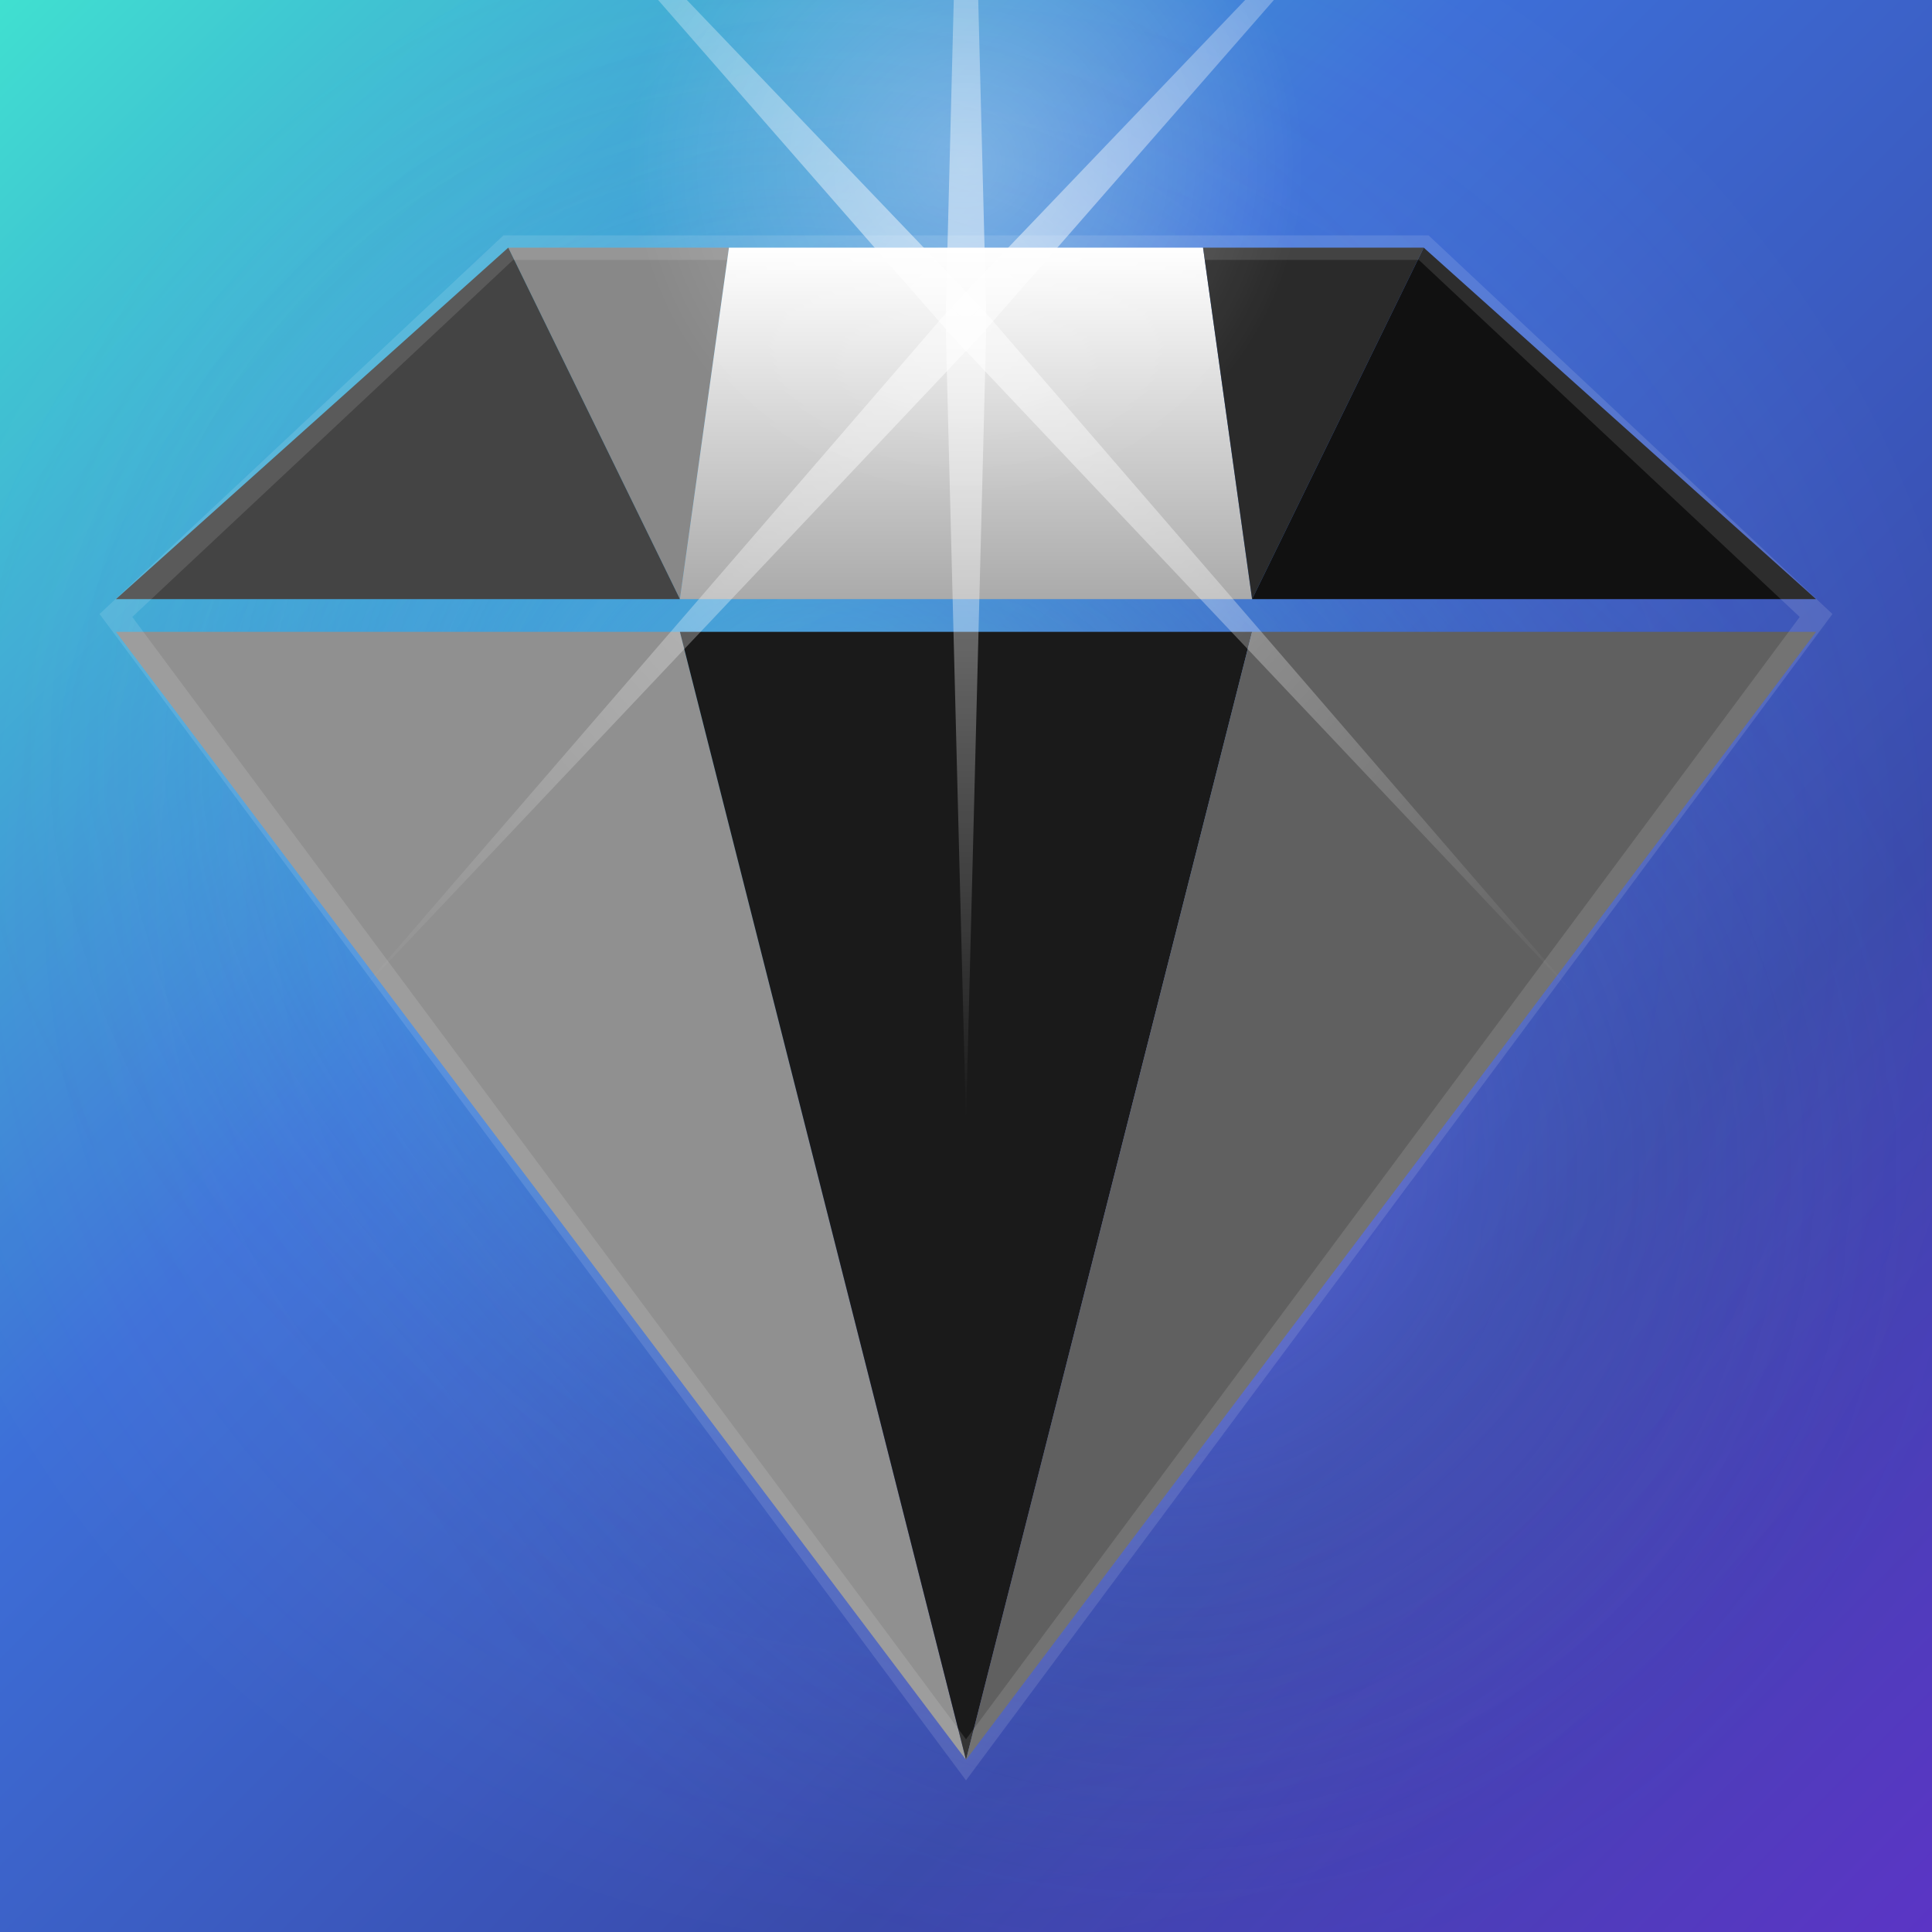
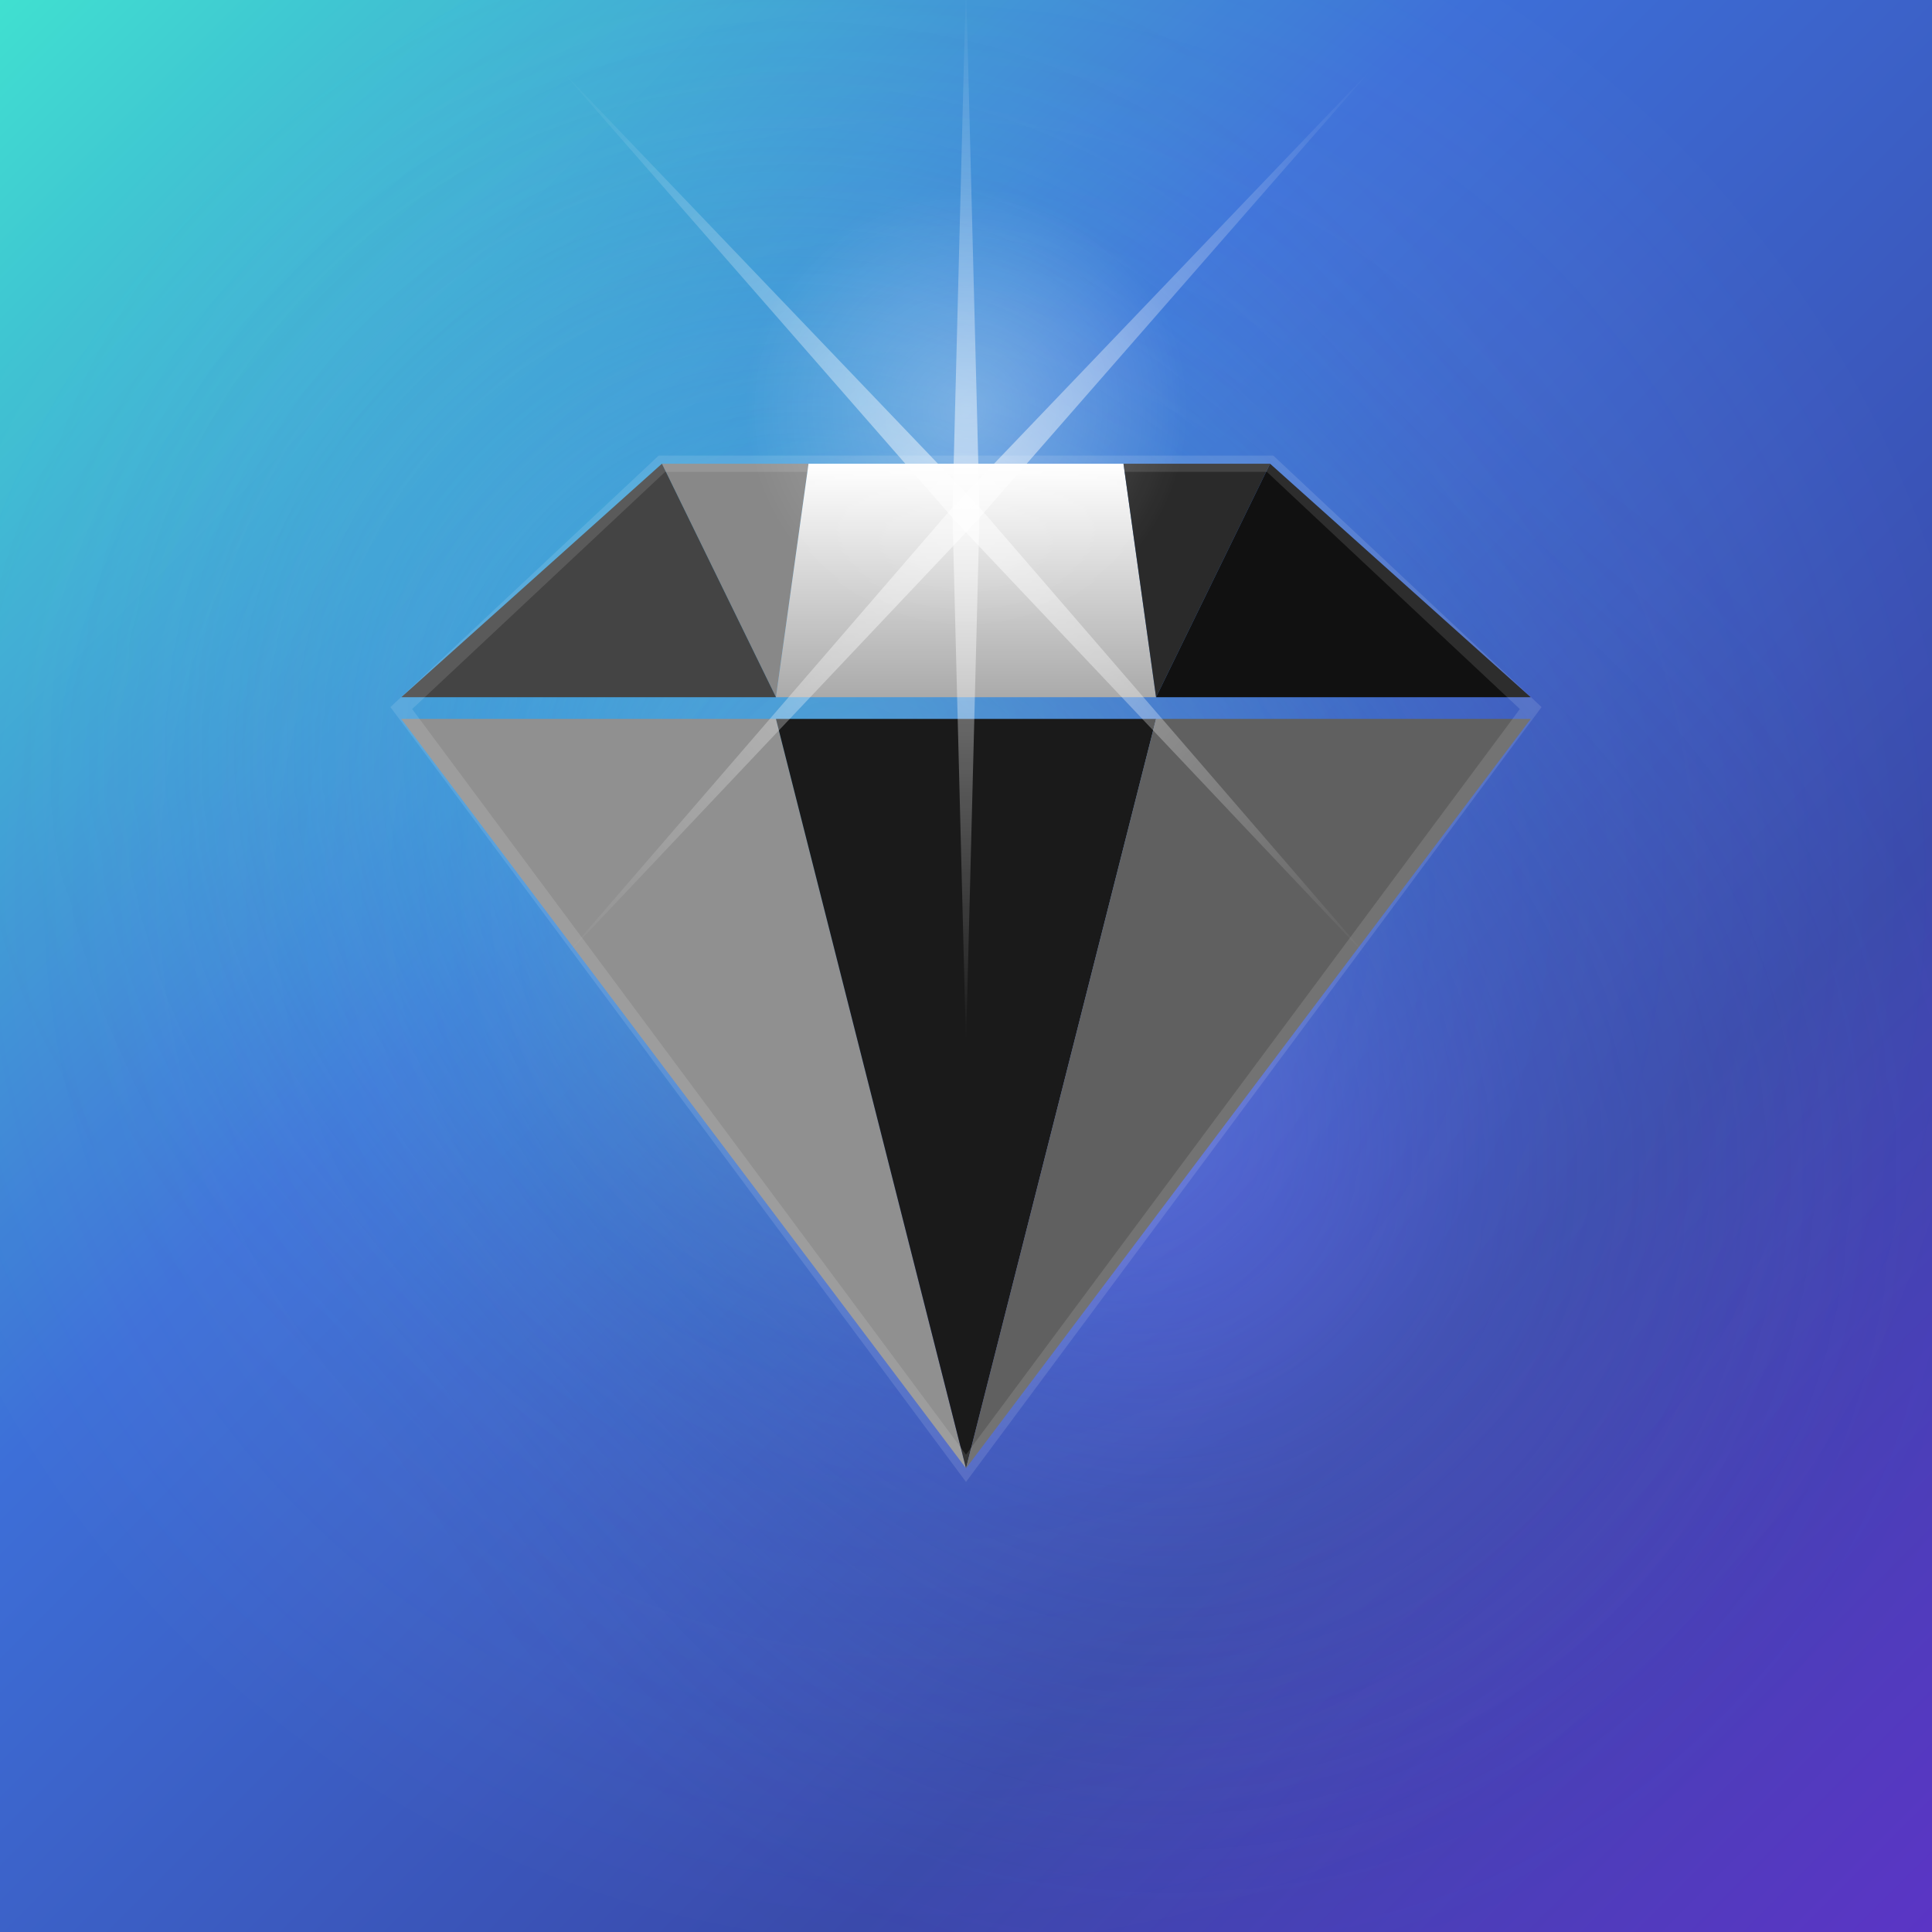
<svg xmlns="http://www.w3.org/2000/svg" viewBox="0 0 1024 1024" width="1024" height="1024">
  <defs>
    <linearGradient id="canva-wash" x1="0" y1="0" x2="1024" y2="1024" gradientUnits="userSpaceOnUse">
      <stop offset="0%" stop-color="#40E0D0" />
      <stop offset="38%" stop-color="#3D6FD8" />
      <stop offset="72%" stop-color="#3949AB" />
      <stop offset="100%" stop-color="#5B35C5" />
    </linearGradient>
    <radialGradient id="bloom" cx="48%" cy="46%" r="55%">
      <stop offset="0%" stop-color="#FFFFFF" stop-opacity="0.14" />
      <stop offset="45%" stop-color="#7AD4FF" stop-opacity="0.08" />
      <stop offset="100%" stop-color="#FFFFFF" stop-opacity="0" />
    </radialGradient>
    <radialGradient id="glow-turquoise" cx="420" cy="400" r="380" gradientUnits="userSpaceOnUse">
      <stop offset="0%" stop-color="#40E0D0" stop-opacity="0.50" />
      <stop offset="55%" stop-color="#40E0D0" stop-opacity="0.16" />
      <stop offset="100%" stop-color="#40E0D0" stop-opacity="0" />
    </radialGradient>
    <radialGradient id="glow-indigo" cx="620" cy="620" r="400" gradientUnits="userSpaceOnUse">
      <stop offset="0%" stop-color="#7B5CFF" stop-opacity="0.45" />
      <stop offset="55%" stop-color="#3949AB" stop-opacity="0.18" />
      <stop offset="100%" stop-color="#3949AB" stop-opacity="0" />
    </radialGradient>
    <filter id="nebula-blur" x="-80%" y="-80%" width="260%" height="260%" color-interpolation-filters="sRGB">
      <feGaussianBlur in="SourceGraphic" stdDeviation="56" />
    </filter>
    <linearGradient id="g-tabla" x1="0" y1="0" x2="0" y2="1">
      <stop offset="0%" stop-color="#FFFFFF" stop-opacity="1" />
      <stop offset="100%" stop-color="#AAAAAA" stop-opacity="1" />
    </linearGradient>
    <linearGradient id="outer-grad" x1="0" y1="0" x2="0" y2="1" gradientUnits="userSpaceOnUse">
      <stop offset="0%" stop-color="#FFFFFF" stop-opacity="0.12" />
      <stop offset="100%" stop-color="#FFFFFF" stop-opacity="0.12" />
    </linearGradient>
    <linearGradient id="border-grad" x1="0" y1="0" x2="0" y2="1" gradientUnits="userSpaceOnUse">
      <stop offset="0%" stop-color="#FFFFFF" stop-opacity="0.20" />
      <stop offset="40%" stop-color="#FFFFFF" stop-opacity="0.06" />
      <stop offset="100%" stop-color="#FFFFFF" stop-opacity="0" />
    </linearGradient>
    <radialGradient id="rg-center" cx="50%" cy="37%" r="28%">
      <stop offset="0%" stop-color="#FFFFFF" stop-opacity="0.30" />
      <stop offset="100%" stop-color="#FFFFFF" stop-opacity="0" />
    </radialGradient>
    <linearGradient id="sp-up" x1="0" y1="1" x2="0" y2="0">
      <stop offset="0%" stop-color="#FFFFFF" stop-opacity="0.55" />
      <stop offset="100%" stop-color="#FFFFFF" stop-opacity="0" />
    </linearGradient>
    <linearGradient id="sp-down" x1="0" y1="0" x2="0" y2="1">
      <stop offset="0%" stop-color="#FFFFFF" stop-opacity="0.55" />
      <stop offset="100%" stop-color="#FFFFFF" stop-opacity="0" />
    </linearGradient>
    <linearGradient id="sp-ul" x1="1" y1="1" x2="0" y2="0">
      <stop offset="0%" stop-color="#FFFFFF" stop-opacity="0.55" />
      <stop offset="100%" stop-color="#FFFFFF" stop-opacity="0" />
    </linearGradient>
    <linearGradient id="sp-ur" x1="0" y1="1" x2="1" y2="0">
      <stop offset="0%" stop-color="#FFFFFF" stop-opacity="0.55" />
      <stop offset="100%" stop-color="#FFFFFF" stop-opacity="0" />
    </linearGradient>
    <linearGradient id="sp-dl" x1="1" y1="0" x2="0" y2="1">
      <stop offset="0%" stop-color="#FFFFFF" stop-opacity="0.55" />
      <stop offset="100%" stop-color="#FFFFFF" stop-opacity="0" />
    </linearGradient>
    <linearGradient id="sp-dr" x1="0" y1="0" x2="1" y2="1">
      <stop offset="0%" stop-color="#FFFFFF" stop-opacity="0.55" />
      <stop offset="100%" stop-color="#FFFFFF" stop-opacity="0" />
    </linearGradient>
  </defs>
  <rect width="1024" height="1024" fill="url(#canva-wash)" />
  <g filter="url(#nebula-blur)">
    <ellipse cx="420" cy="400" rx="340" ry="340" fill="url(#glow-turquoise)" />
    <ellipse cx="620" cy="620" rx="360" ry="360" fill="url(#glow-indigo)" />
  </g>
  <rect width="1024" height="1024" fill="url(#bloom)" />
-   <g transform="translate(-51.20, -236.98) scale(4.3323)">
+   <g transform="translate(137.86, 1.15) scale(2.878)">
    <polygon points="74,85  101,85  95,128" fill="#888888" />
    <polygon points="74,85  95,128  26,128" fill="#444444" />
    <polygon points="101,85 159,85 165,128  95,128" fill="url(#g-tabla)" />
    <polygon points="159,85 186,85 165,128" fill="#2A2A2A" />
    <polygon points="186,85 234,128 165,128" fill="#111111" />
    <polygon points="26,132  95,132  130,270" fill="#909090" />
    <polygon points="95,132  165,132 130,270" fill="#1A1A1A" />
    <polygon points="165,132 234,132 130,270" fill="#606060" />
    <polygon points="74,85  186,85  234,130  130,270  26,130" fill="none" stroke="url(#outer-grad)" stroke-width="3" />
    <polygon points="74,85  101,85  95,128" fill="none" stroke="url(#border-grad)" stroke-width="0.7" />
    <polygon points="74,85  95,128  26,128" fill="none" stroke="url(#border-grad)" stroke-width="0.7" />
    <polygon points="101,85 159,85 165,128  95,128" fill="none" stroke="url(#border-grad)" stroke-width="0.7" />
    <polygon points="159,85 186,85 165,128" fill="none" stroke="url(#border-grad)" stroke-width="0.7" />
    <polygon points="186,85 234,128 165,128" fill="none" stroke="url(#border-grad)" stroke-width="0.7" />
    <polygon points="26,132  95,132  130,270" fill="none" stroke="url(#border-grad)" stroke-width="0.7" />
    <polygon points="95,132  165,132 130,270" fill="none" stroke="url(#border-grad)" stroke-width="0.7" />
    <polygon points="165,132 234,132 130,270" fill="none" stroke="url(#border-grad)" stroke-width="0.7" />
    <polygon points="127.5,94  132.5,94  130,-4" fill="url(#sp-up)" />
    <polygon points="127.5,94  132.5,94  130,192" fill="url(#sp-down)" />
    <polygon points="128.16,95.68  131.84,92.32  55,12" fill="url(#sp-ul)" />
    <polygon points="128.16,92.32  131.84,95.68  205,12" fill="url(#sp-ur)" />
    <polygon points="128.14,92.32  131.86,95.68  55,177" fill="url(#sp-dl)" />
    <polygon points="128.14,95.68  131.86,92.32  205,177" fill="url(#sp-dr)" />
    <circle cx="130" cy="94" r="73" fill="url(#rg-center)" />
  </g>
</svg>
